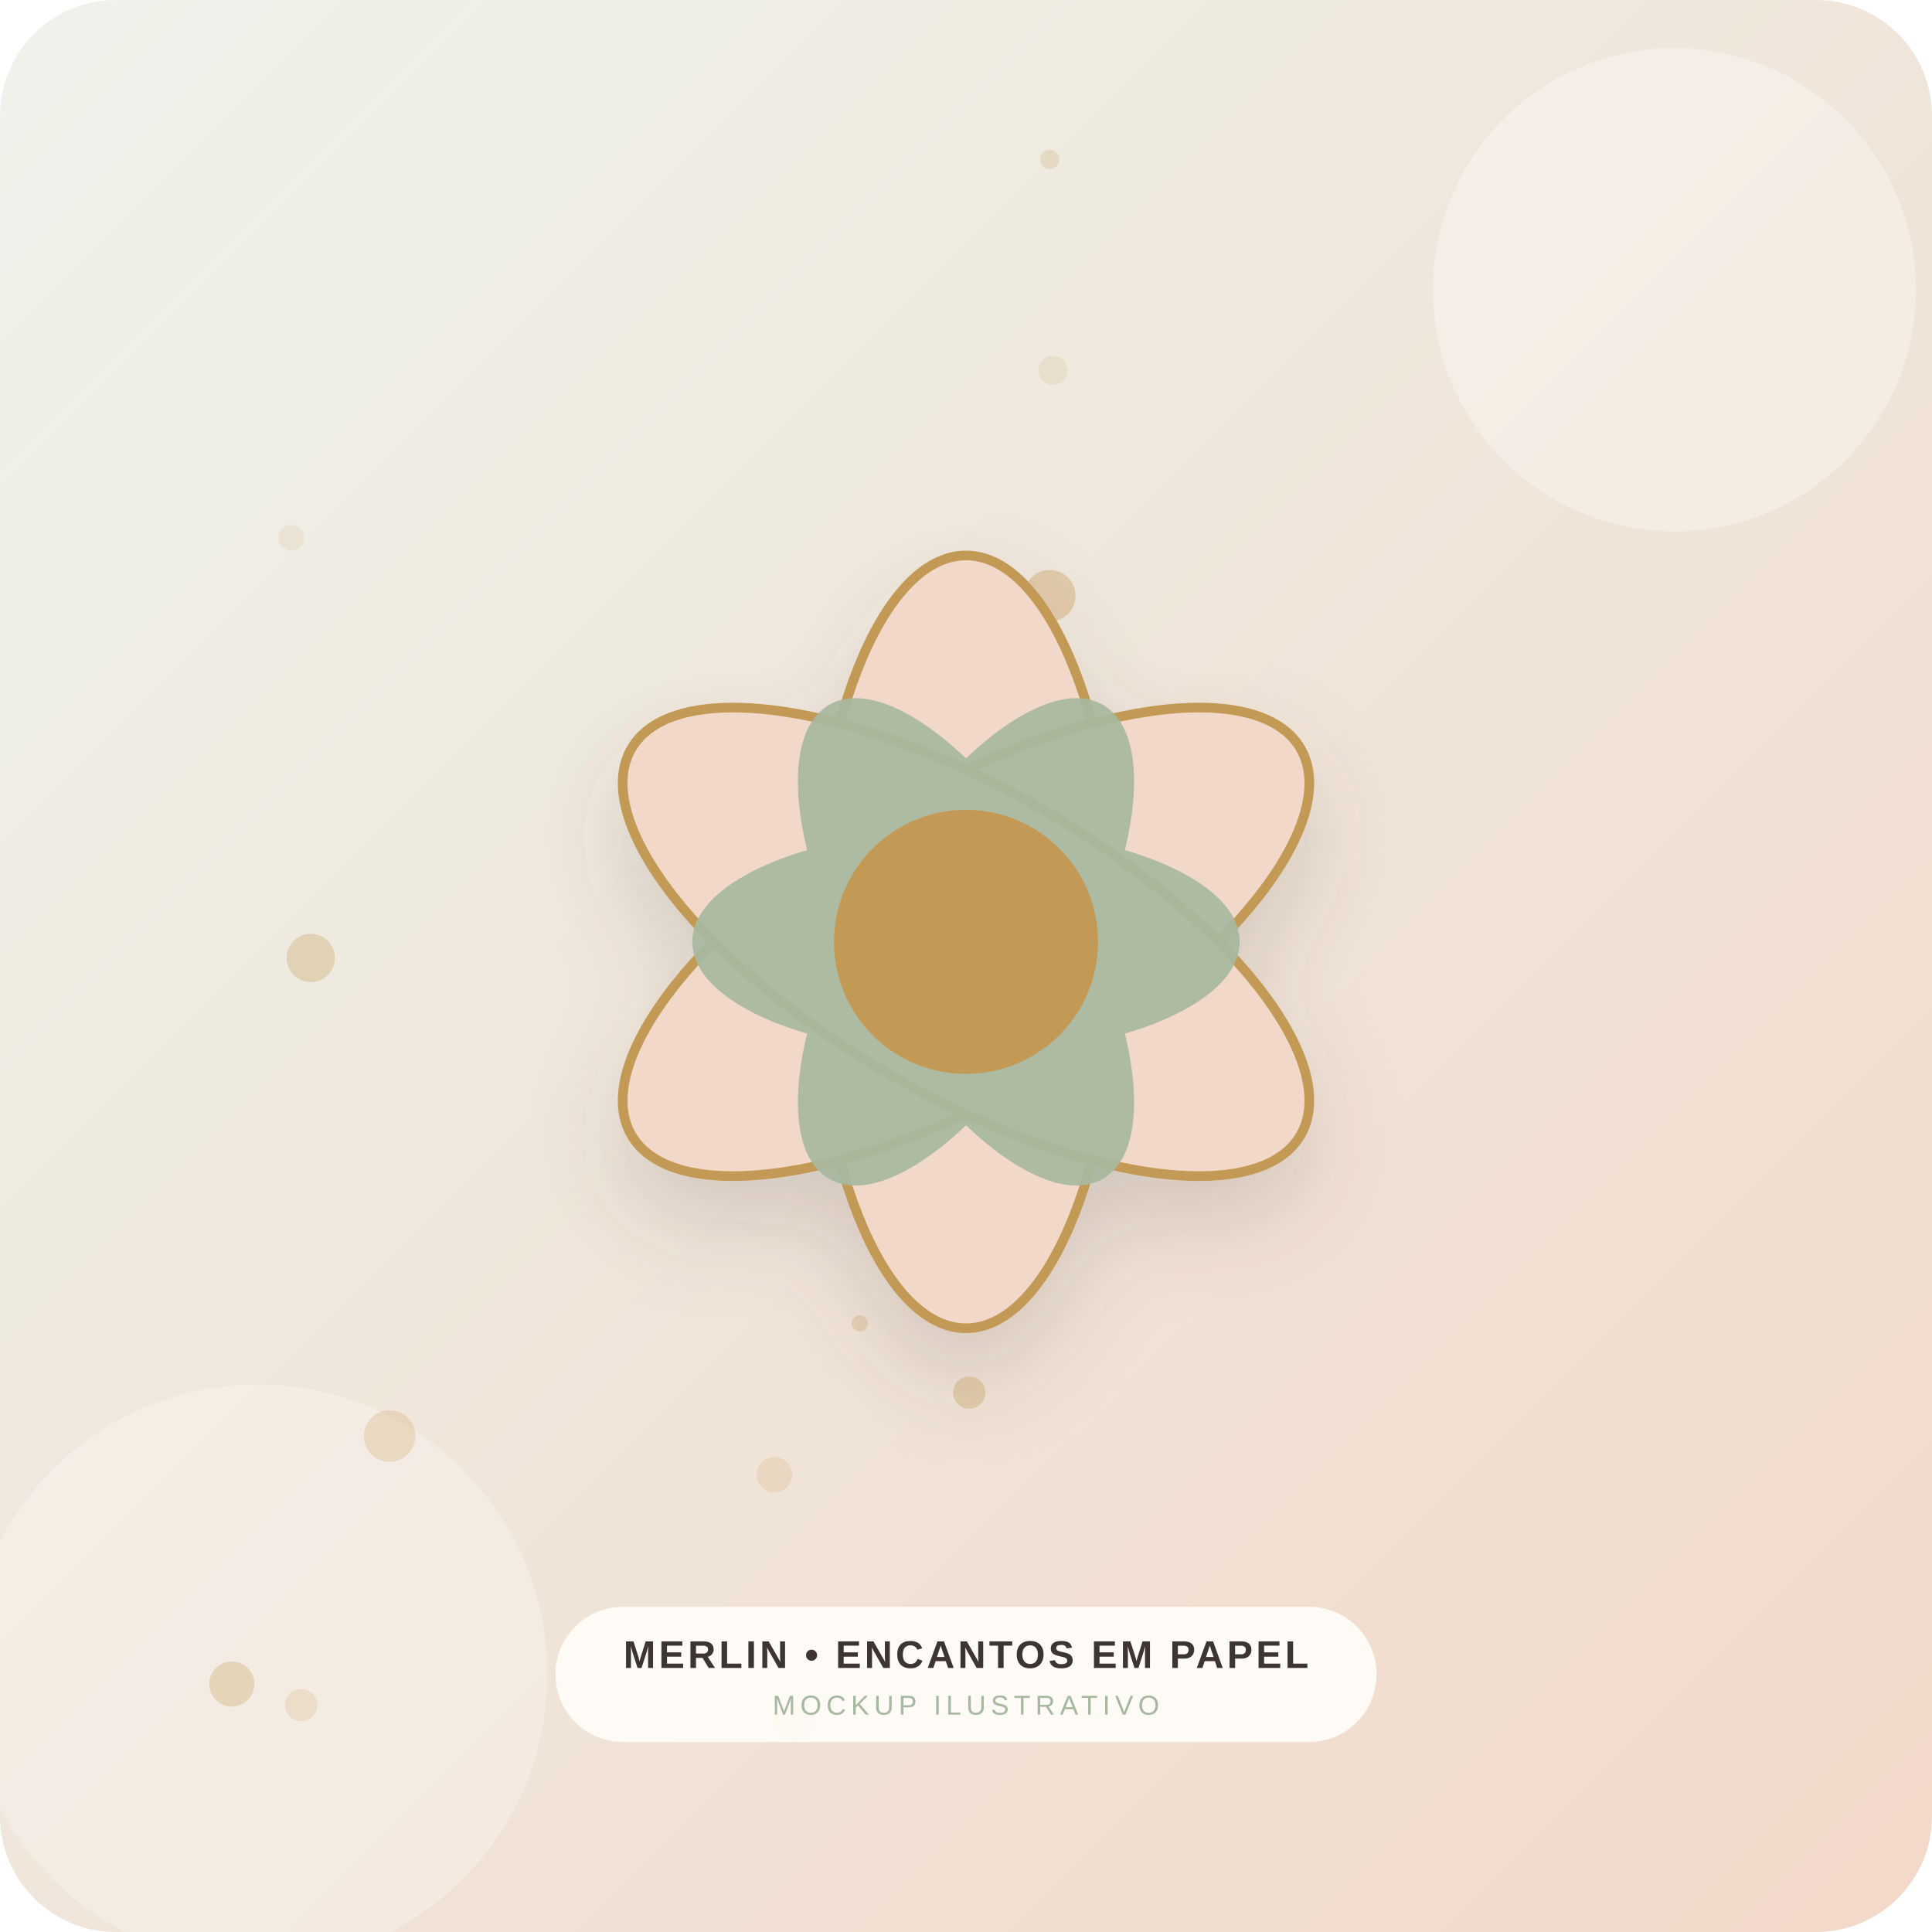
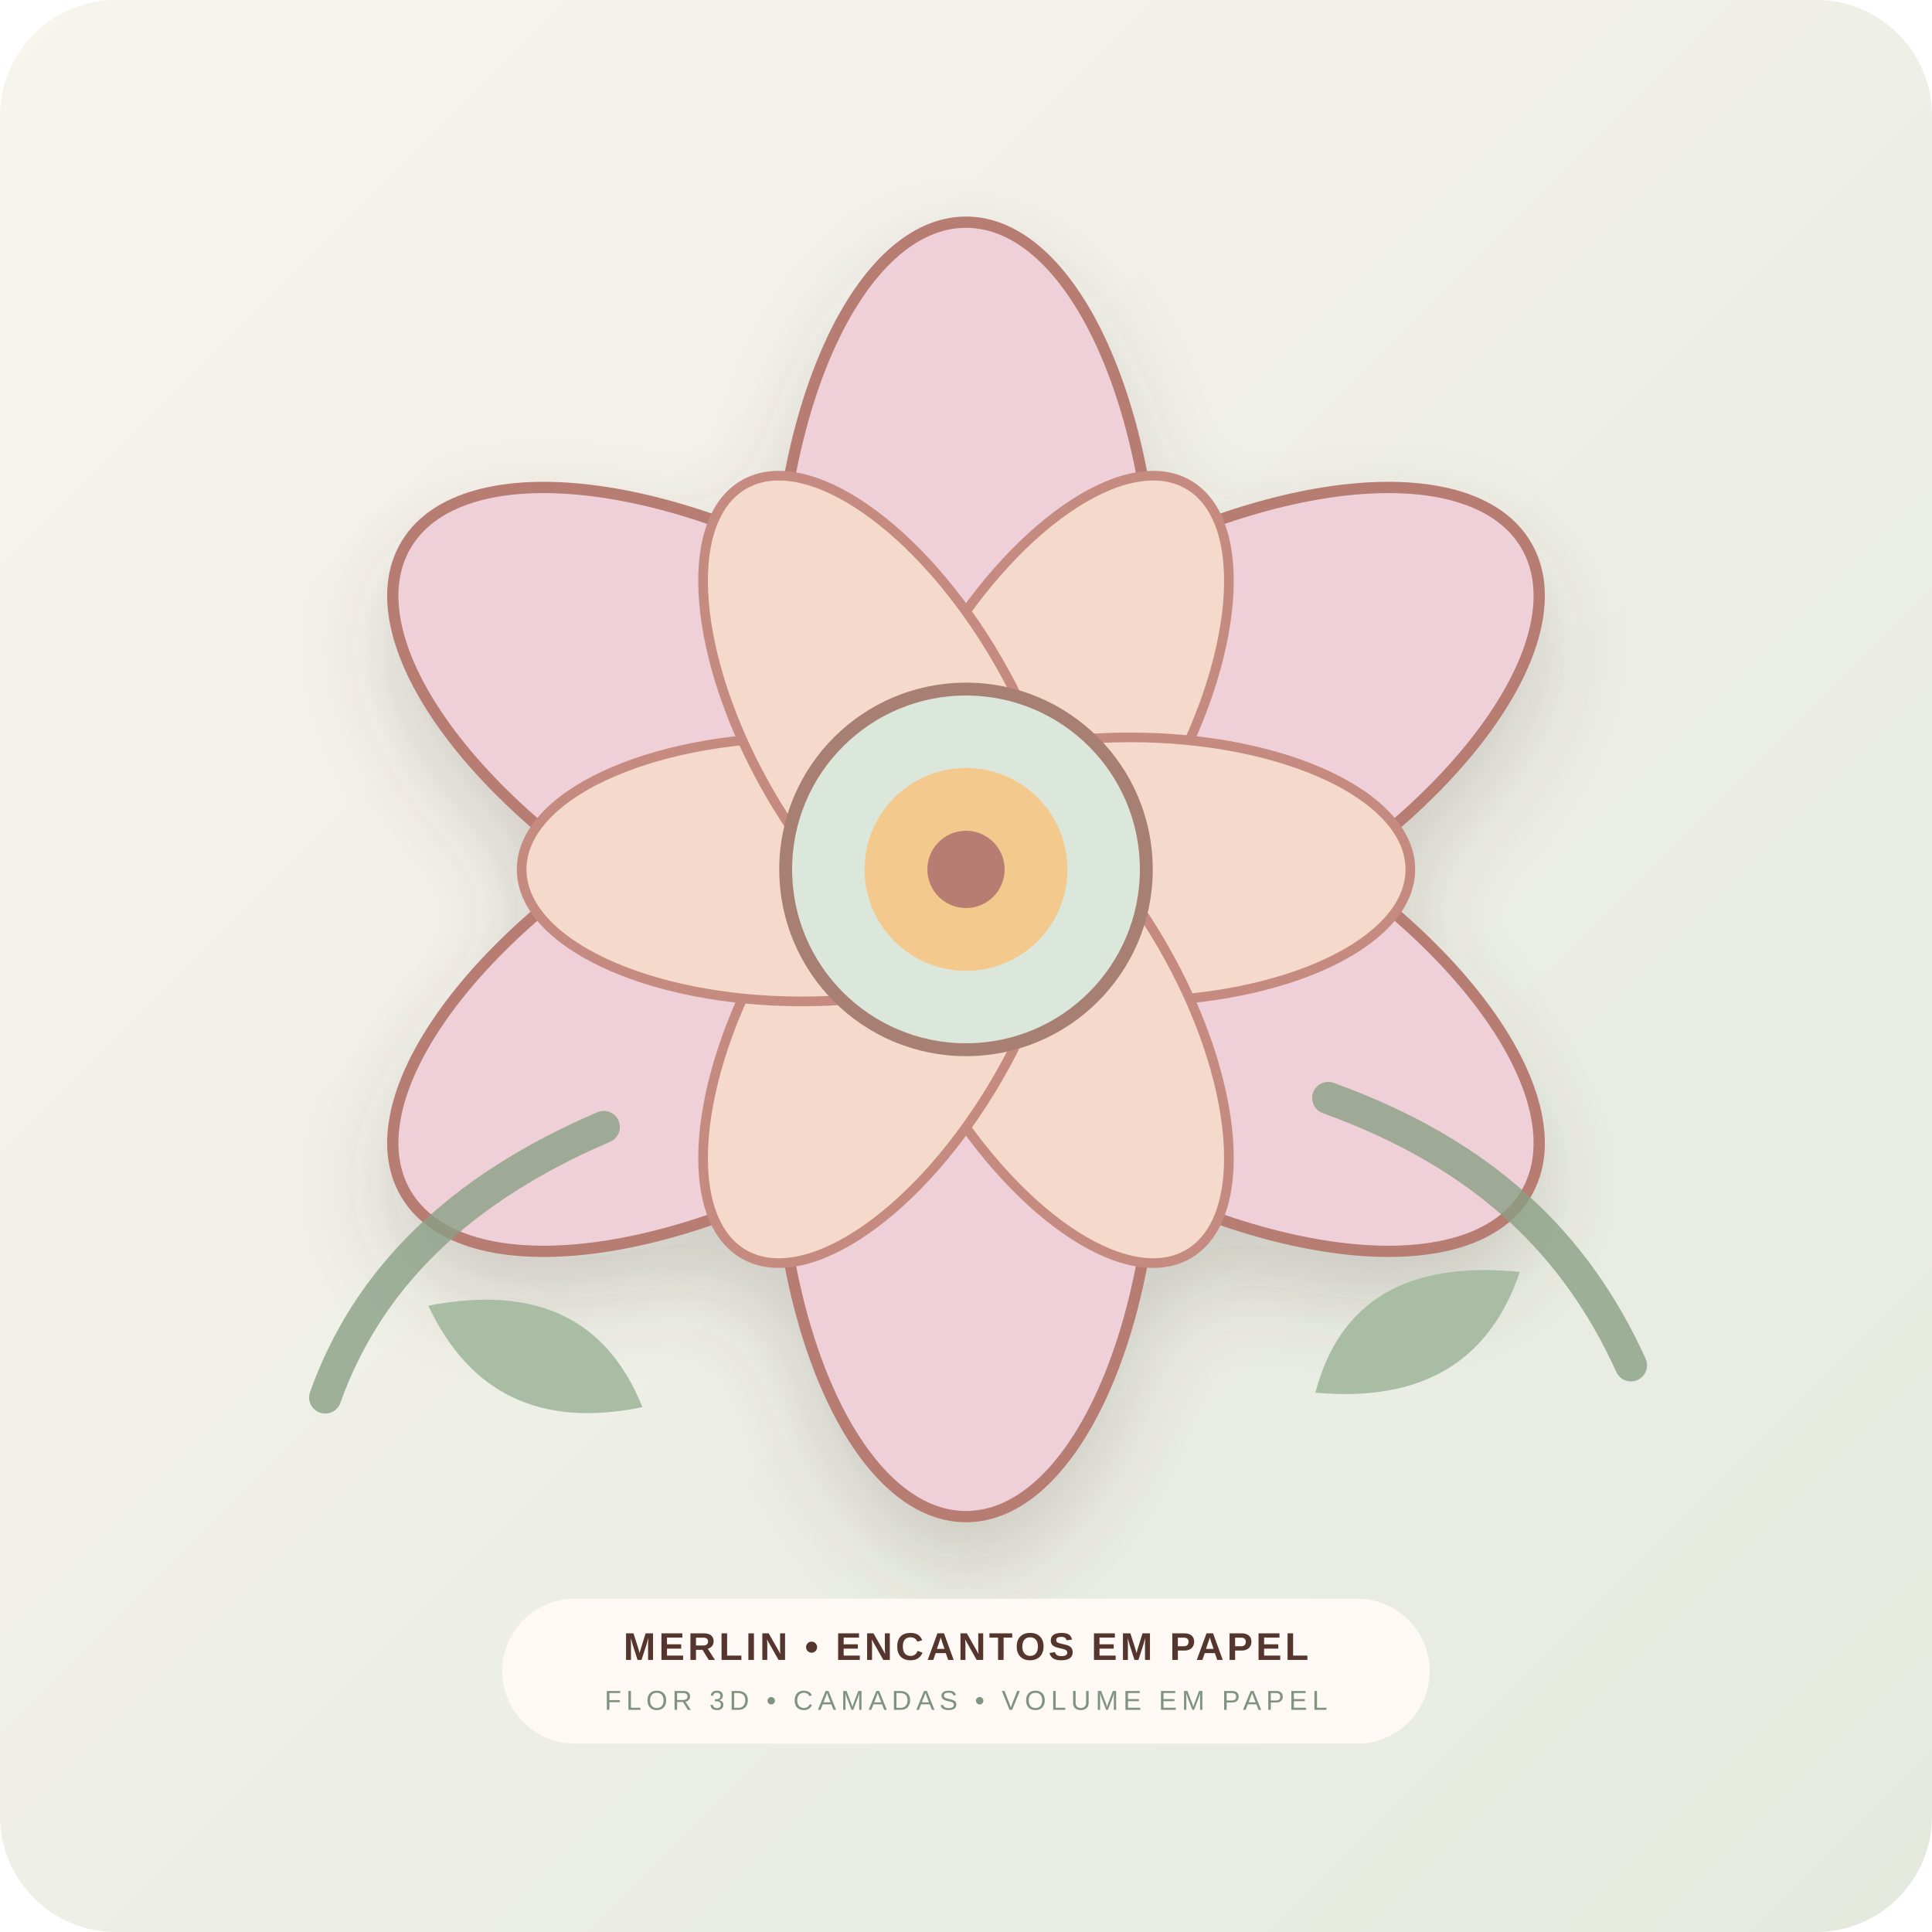
<svg xmlns="http://www.w3.org/2000/svg" viewBox="0 0 1200 1200" role="img" aria-label="Flor de Papel 3D">
  <defs>
-     <linearGradient id="bg" x1="0" y1="0" x2="1" y2="1">
-       <stop stop-color="#eef3eb" />
-       <stop offset="1" stop-color="#f2d8c9" />
+     <linearGradient id="bg" x1="0" x2="1" y2="1">
+       <stop stop-color="#f8f4ee" />
+       <stop offset="1" stop-color="#e4eadf" />
    </linearGradient>
-     <filter id="shadow" x="-30%" y="-30%" width="160%" height="160%">
-       <feDropShadow dx="0" dy="28" stdDeviation="28" flood-color="#604b43" flood-opacity=".18" />
+     <filter id="s" x="-35%" y="-35%" width="170%" height="180%">
+       <feDropShadow dx="0" dy="28" stdDeviation="26" flood-color="#574941" flood-opacity=".2" />
    </filter>
  </defs>
  <rect width="1200" height="1200" rx="72" fill="url(#bg)" />
-   <circle cx="1040" cy="180" r="150" fill="#fffdf8" opacity=".35" />
-   <circle cx="160" cy="1040" r="180" fill="#fffdf8" opacity=".3" />
-   <circle cx="181" cy="334" r="8" fill="#c39a55" opacity="0.12" />
-   <circle cx="652" cy="370" r="16" fill="#c39a55" opacity="0.37" />
-   <circle cx="493" cy="1069" r="13" fill="#c39a55" opacity="0.21" />
-   <circle cx="652" cy="99" r="6" fill="#c39a55" opacity="0.22" />
-   <circle cx="602" cy="865" r="10" fill="#c39a55" opacity="0.34" />
-   <circle cx="144" cy="1046" r="14" fill="#c39a55" opacity="0.30" />
-   <circle cx="242" cy="892" r="16" fill="#c39a55" opacity="0.24" />
-   <circle cx="193" cy="595" r="15" fill="#c39a55" opacity="0.31" />
-   <circle cx="534" cy="822" r="5" fill="#c39a55" opacity="0.27" />
-   <circle cx="187" cy="1059" r="10" fill="#c39a55" opacity="0.19" />
-   <circle cx="654" cy="230" r="9" fill="#c39a55" opacity="0.14" />
-   <circle cx="460" cy="484" r="11" fill="#c39a55" opacity="0.31" />
-   <circle cx="463" cy="573" r="5" fill="#c39a55" opacity="0.37" />
-   <circle cx="481" cy="916" r="11" fill="#c39a55" opacity="0.17" />
-   <g filter="url(#shadow)" transform="translate(600 585)">
-     <g fill="#f2d8c9" stroke="#c39a55" stroke-width="6">
-       <ellipse rx="95" ry="240" transform="rotate(0)" />
-       <ellipse rx="95" ry="240" transform="rotate(60)" />
-       <ellipse rx="95" ry="240" transform="rotate(120)" />
+   <g filter="url(#s)" transform="translate(600 540)">
+     <g fill="#efd0d8" stroke="#b77c72" stroke-width="7">
+       <ellipse rx="118" ry="252" transform="rotate(0) translate(0 -150)" />
+       <ellipse rx="118" ry="252" transform="rotate(60) translate(0 -150)" />
+       <ellipse rx="118" ry="252" transform="rotate(120) translate(0 -150)" />
+       <ellipse rx="118" ry="252" transform="rotate(180) translate(0 -150)" />
+       <ellipse rx="118" ry="252" transform="rotate(240) translate(0 -150)" />
+       <ellipse rx="118" ry="252" transform="rotate(300) translate(0 -150)" />
    </g>
-     <g fill="#a7b8a0" opacity=".92">
-       <ellipse rx="70" ry="170" transform="rotate(30)" />
-       <ellipse rx="70" ry="170" transform="rotate(90)" />
-       <ellipse rx="70" ry="170" transform="rotate(150)" />
+     <g fill="#f5d9ca" stroke="#c68b80" stroke-width="6">
+       <ellipse rx="82" ry="174" transform="rotate(30) translate(0 -102)" />
+       <ellipse rx="82" ry="174" transform="rotate(90) translate(0 -102)" />
+       <ellipse rx="82" ry="174" transform="rotate(150) translate(0 -102)" />
+       <ellipse rx="82" ry="174" transform="rotate(210) translate(0 -102)" />
+       <ellipse rx="82" ry="174" transform="rotate(270) translate(0 -102)" />
+       <ellipse rx="82" ry="174" transform="rotate(330) translate(0 -102)" />
    </g>
-     <circle r="82" fill="#c39a55" />
+     <circle r="112" fill="#dce7dc" stroke="#a77f73" stroke-width="8" />
+     <circle r="63" fill="#f3c98d" />
+     <circle r="24" fill="#b77c72" />
  </g>
-   <g transform="translate(600 1040)" text-anchor="middle">
-     <rect x="-255" y="-42" width="510" height="84" rx="42" fill="#fffdf8" opacity=".91" />
-     <text y="-4" fill="#3c3531" font-family="Arial,Helvetica,sans-serif" font-size="24" font-weight="700" letter-spacing="2">MERLIN • ENCANTOS EM PAPEL</text>
-     <text y="25" fill="#a7b8a0" font-family="Arial,Helvetica,sans-serif" font-size="17" letter-spacing="3">MOCKUP ILUSTRATIVO</text>
+   <path d="M825 682c97 35 154 91 188 166M375 700c-91 39-147 95-173 168" fill="none" stroke="#8aa084" stroke-width="20" stroke-linecap="round" opacity=".8" />
+   <path d="M944 790c-70-7-112 18-127 75 66 6 108-19 127-75ZM266 811c67-13 111 8 133 63-63 13-107-8-133-63Z" fill="#a9bca4" />
+   <g transform="translate(600 1038)" text-anchor="middle">
+     <rect x="-288" y="-45" width="576" height="90" rx="45" fill="#fffaf6" opacity=".96" />
+     <text y="-7" fill="#55362e" font-family="Arial,sans-serif" font-size="24" font-weight="700" letter-spacing="2">MERLIN • ENCANTOS EM PAPEL</text>
+     <text y="24" fill="#7f947e" font-family="Arial,sans-serif" font-size="17" letter-spacing="3">FLOR 3D • CAMADAS • VOLUME EM PAPEL</text>
  </g>
</svg>
